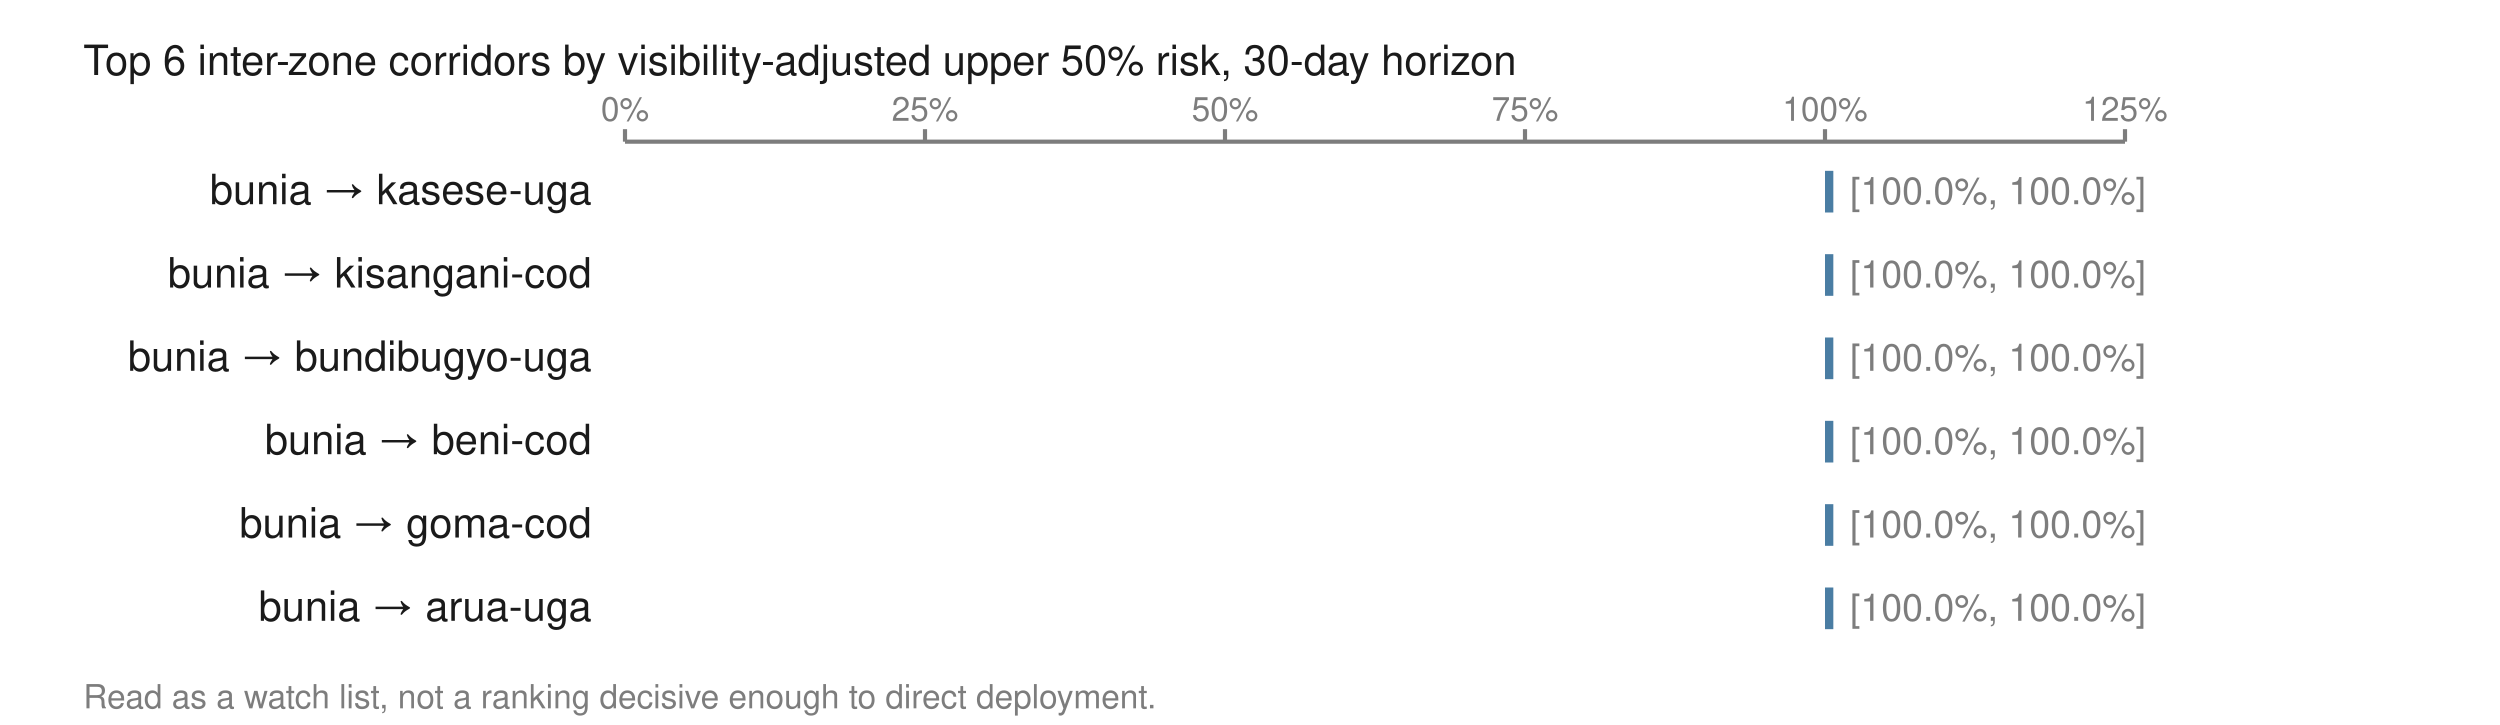
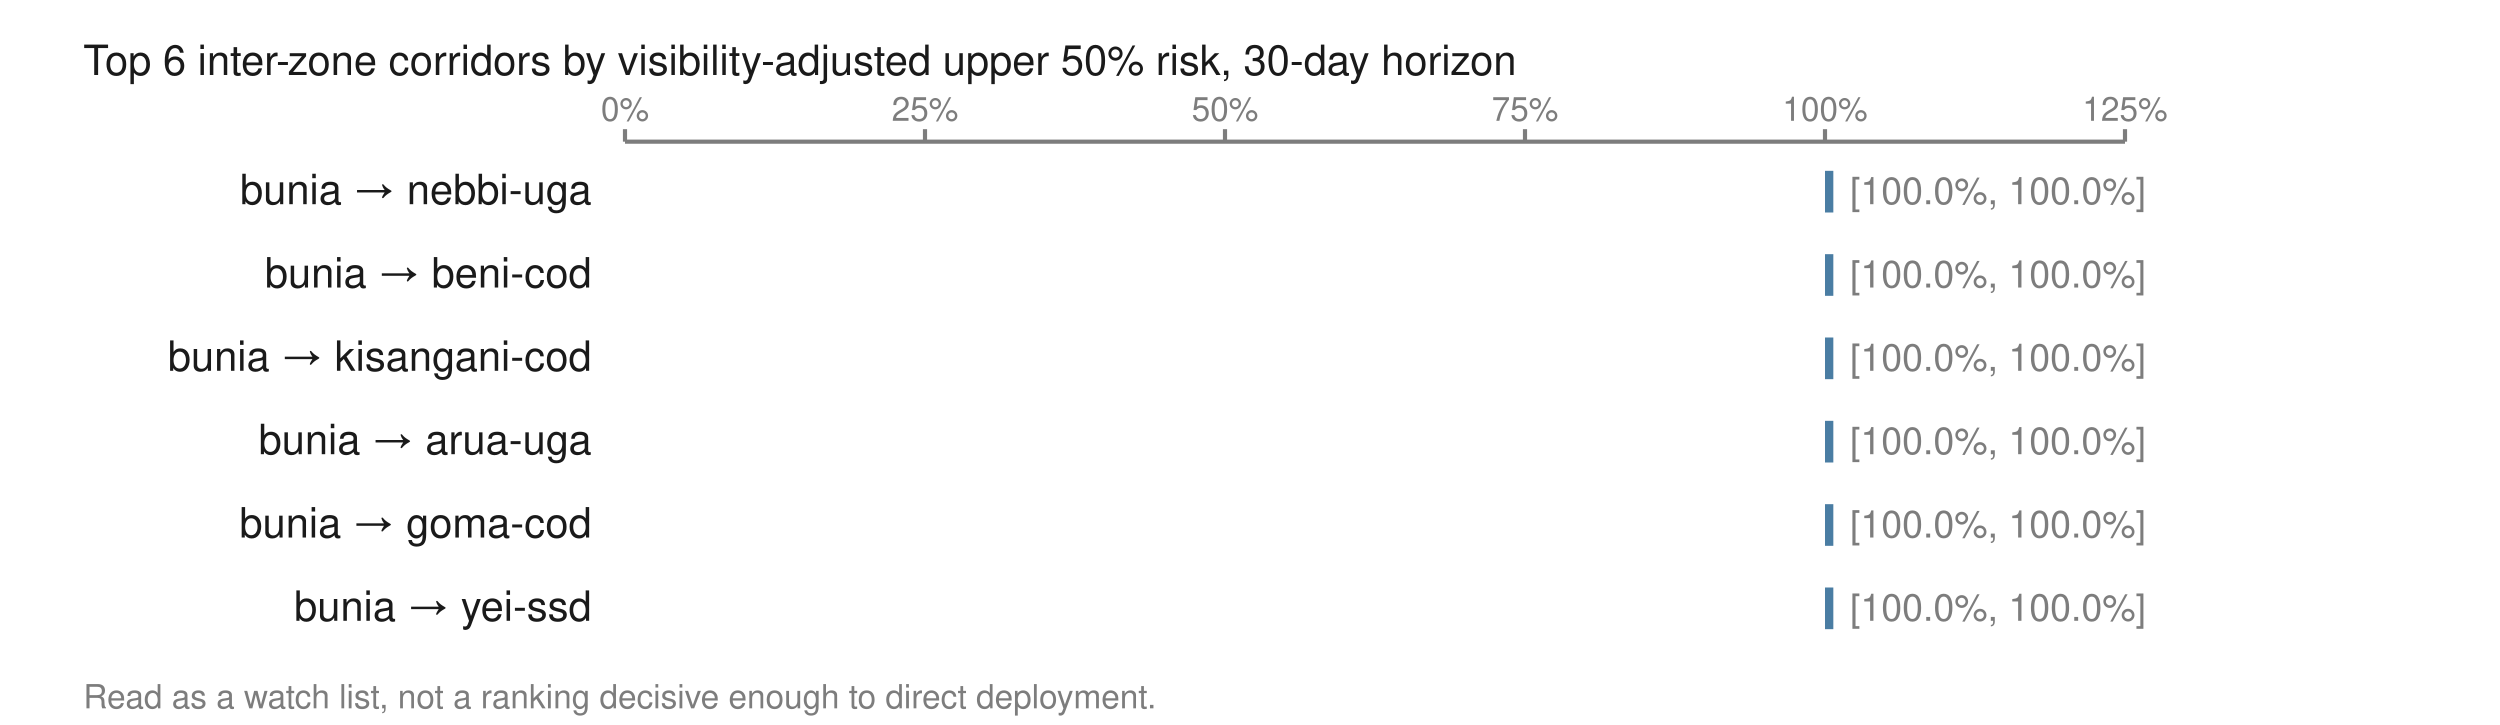
<svg xmlns="http://www.w3.org/2000/svg" viewBox="0 0 600 174" width="600" height="174" role="img" aria-labelledby="t">
  <text x="20.0" y="18.0" font-family="Helvetica,Arial,sans-serif" font-size="10" fill="#1a1a1a" font-weight="normal" text-anchor="start">Top 6 inter-zone corridors by visibility-adjusted upper 50% risk, 30-day horizon</text>
  <line x1="150.0" y1="34.0" x2="510.0" y2="34.0" stroke="#7d7d7d" stroke-width="1" />
  <line x1="150.0" y1="31.0" x2="150.0" y2="34.0" stroke="#7d7d7d" stroke-width="1" />
  <text x="150.0" y="29.0" font-family="Helvetica,Arial,sans-serif" font-size="8" fill="#7d7d7d" font-weight="normal" text-anchor="middle">0%</text>
  <line x1="222.0" y1="31.0" x2="222.0" y2="34.0" stroke="#7d7d7d" stroke-width="1" />
  <text x="222.0" y="29.0" font-family="Helvetica,Arial,sans-serif" font-size="8" fill="#7d7d7d" font-weight="normal" text-anchor="middle">25%</text>
  <line x1="294.0" y1="31.0" x2="294.0" y2="34.0" stroke="#7d7d7d" stroke-width="1" />
  <text x="294.0" y="29.0" font-family="Helvetica,Arial,sans-serif" font-size="8" fill="#7d7d7d" font-weight="normal" text-anchor="middle">50%</text>
  <line x1="366.0" y1="31.0" x2="366.0" y2="34.0" stroke="#7d7d7d" stroke-width="1" />
  <text x="366.0" y="29.0" font-family="Helvetica,Arial,sans-serif" font-size="8" fill="#7d7d7d" font-weight="normal" text-anchor="middle">75%</text>
  <line x1="438.0" y1="31.0" x2="438.0" y2="34.0" stroke="#7d7d7d" stroke-width="1" />
  <text x="438.0" y="29.0" font-family="Helvetica,Arial,sans-serif" font-size="8" fill="#7d7d7d" font-weight="normal" text-anchor="middle">100%</text>
  <line x1="510.0" y1="31.0" x2="510.0" y2="34.0" stroke="#7d7d7d" stroke-width="1" />
  <text x="510.0" y="29.0" font-family="Helvetica,Arial,sans-serif" font-size="8" fill="#7d7d7d" font-weight="normal" text-anchor="middle">125%</text>
-   <text x="142.0" y="49.0" font-family="Helvetica,Arial,sans-serif" font-size="10" fill="#1a1a1a" font-weight="normal" text-anchor="end">bunia → kasese-uga</text>
+   <text x="142.0" y="49.0" font-family="Helvetica,Arial,sans-serif" font-size="10" fill="#1a1a1a" font-weight="normal" text-anchor="end">bunia → nebbi-uga</text>
  <rect x="438.0" y="41.0" width="2.0" height="10.0" fill="#4a7da3" />
  <text x="444.0" y="49.0" font-family="Helvetica,Arial,sans-serif" font-size="9" fill="#7d7d7d" font-weight="normal" text-anchor="start">[100.0%, 100.0%]</text>
-   <text x="142.0" y="69.0" font-family="Helvetica,Arial,sans-serif" font-size="10" fill="#1a1a1a" font-weight="normal" text-anchor="end">bunia → kisangani-cod</text>
+   <text x="142.0" y="69.0" font-family="Helvetica,Arial,sans-serif" font-size="10" fill="#1a1a1a" font-weight="normal" text-anchor="end">bunia → beni-cod</text>
  <rect x="438.0" y="61.0" width="2.0" height="10.0" fill="#4a7da3" />
  <text x="444.0" y="69.0" font-family="Helvetica,Arial,sans-serif" font-size="9" fill="#7d7d7d" font-weight="normal" text-anchor="start">[100.0%, 100.0%]</text>
-   <text x="142.0" y="89.0" font-family="Helvetica,Arial,sans-serif" font-size="10" fill="#1a1a1a" font-weight="normal" text-anchor="end">bunia → bundibugyo-uga</text>
+   <text x="142.0" y="89.0" font-family="Helvetica,Arial,sans-serif" font-size="10" fill="#1a1a1a" font-weight="normal" text-anchor="end">bunia → kisangani-cod</text>
  <rect x="438.0" y="81.0" width="2.0" height="10.0" fill="#4a7da3" />
  <text x="444.0" y="89.0" font-family="Helvetica,Arial,sans-serif" font-size="9" fill="#7d7d7d" font-weight="normal" text-anchor="start">[100.0%, 100.0%]</text>
-   <text x="142.0" y="109.0" font-family="Helvetica,Arial,sans-serif" font-size="10" fill="#1a1a1a" font-weight="normal" text-anchor="end">bunia → beni-cod</text>
+   <text x="142.0" y="109.0" font-family="Helvetica,Arial,sans-serif" font-size="10" fill="#1a1a1a" font-weight="normal" text-anchor="end">bunia → arua-uga</text>
  <rect x="438.0" y="101.0" width="2.0" height="10.0" fill="#4a7da3" />
  <text x="444.0" y="109.0" font-family="Helvetica,Arial,sans-serif" font-size="9" fill="#7d7d7d" font-weight="normal" text-anchor="start">[100.0%, 100.0%]</text>
  <text x="142.0" y="129.0" font-family="Helvetica,Arial,sans-serif" font-size="10" fill="#1a1a1a" font-weight="normal" text-anchor="end">bunia → goma-cod</text>
  <rect x="438.0" y="121.0" width="2.0" height="10.0" fill="#4a7da3" />
  <text x="444.0" y="129.0" font-family="Helvetica,Arial,sans-serif" font-size="9" fill="#7d7d7d" font-weight="normal" text-anchor="start">[100.0%, 100.0%]</text>
-   <text x="142.0" y="149.0" font-family="Helvetica,Arial,sans-serif" font-size="10" fill="#1a1a1a" font-weight="normal" text-anchor="end">bunia → arua-uga</text>
+   <text x="142.0" y="149.0" font-family="Helvetica,Arial,sans-serif" font-size="10" fill="#1a1a1a" font-weight="normal" text-anchor="end">bunia → yei-ssd</text>
  <rect x="438.0" y="141.0" width="2.0" height="10.0" fill="#4a7da3" />
  <text x="444.0" y="149.0" font-family="Helvetica,Arial,sans-serif" font-size="9" fill="#7d7d7d" font-weight="normal" text-anchor="start">[100.0%, 100.0%]</text>
  <text x="20.0" y="170.0" font-family="Helvetica,Arial,sans-serif" font-size="8" fill="#7d7d7d" font-weight="normal" text-anchor="start">Read as a watch list, not a ranking decisive enough to direct deployment.</text>
</svg>
